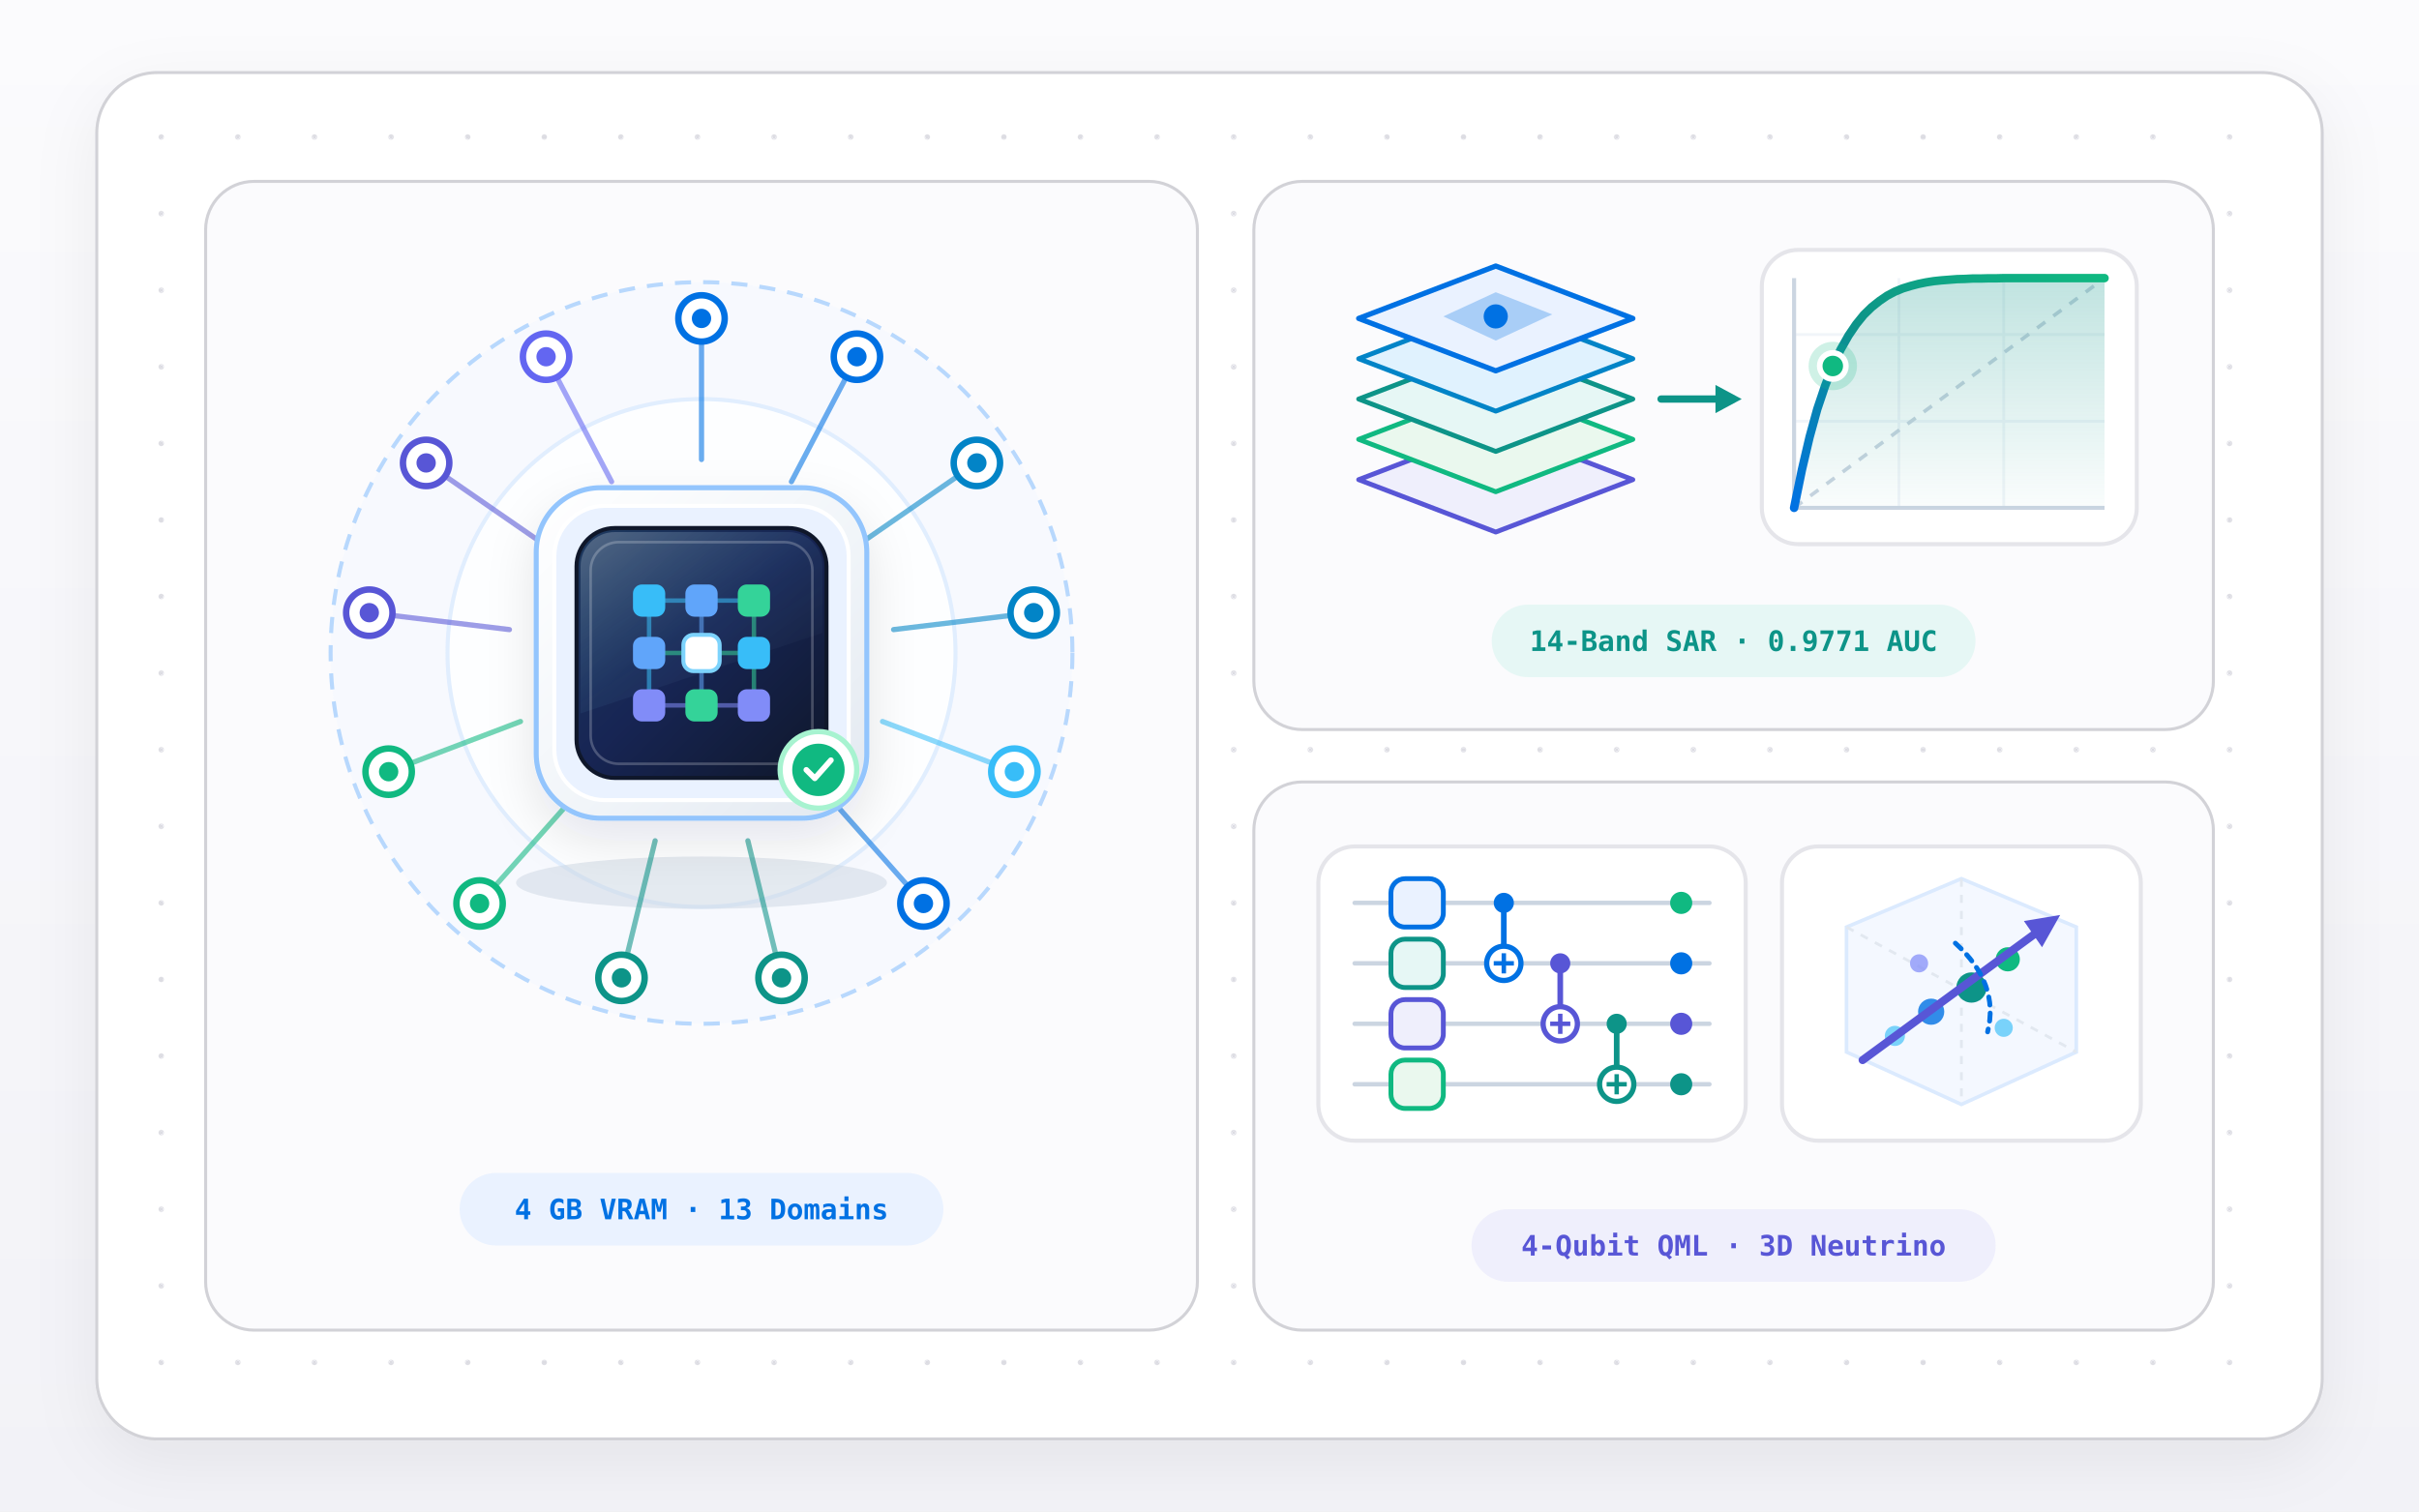
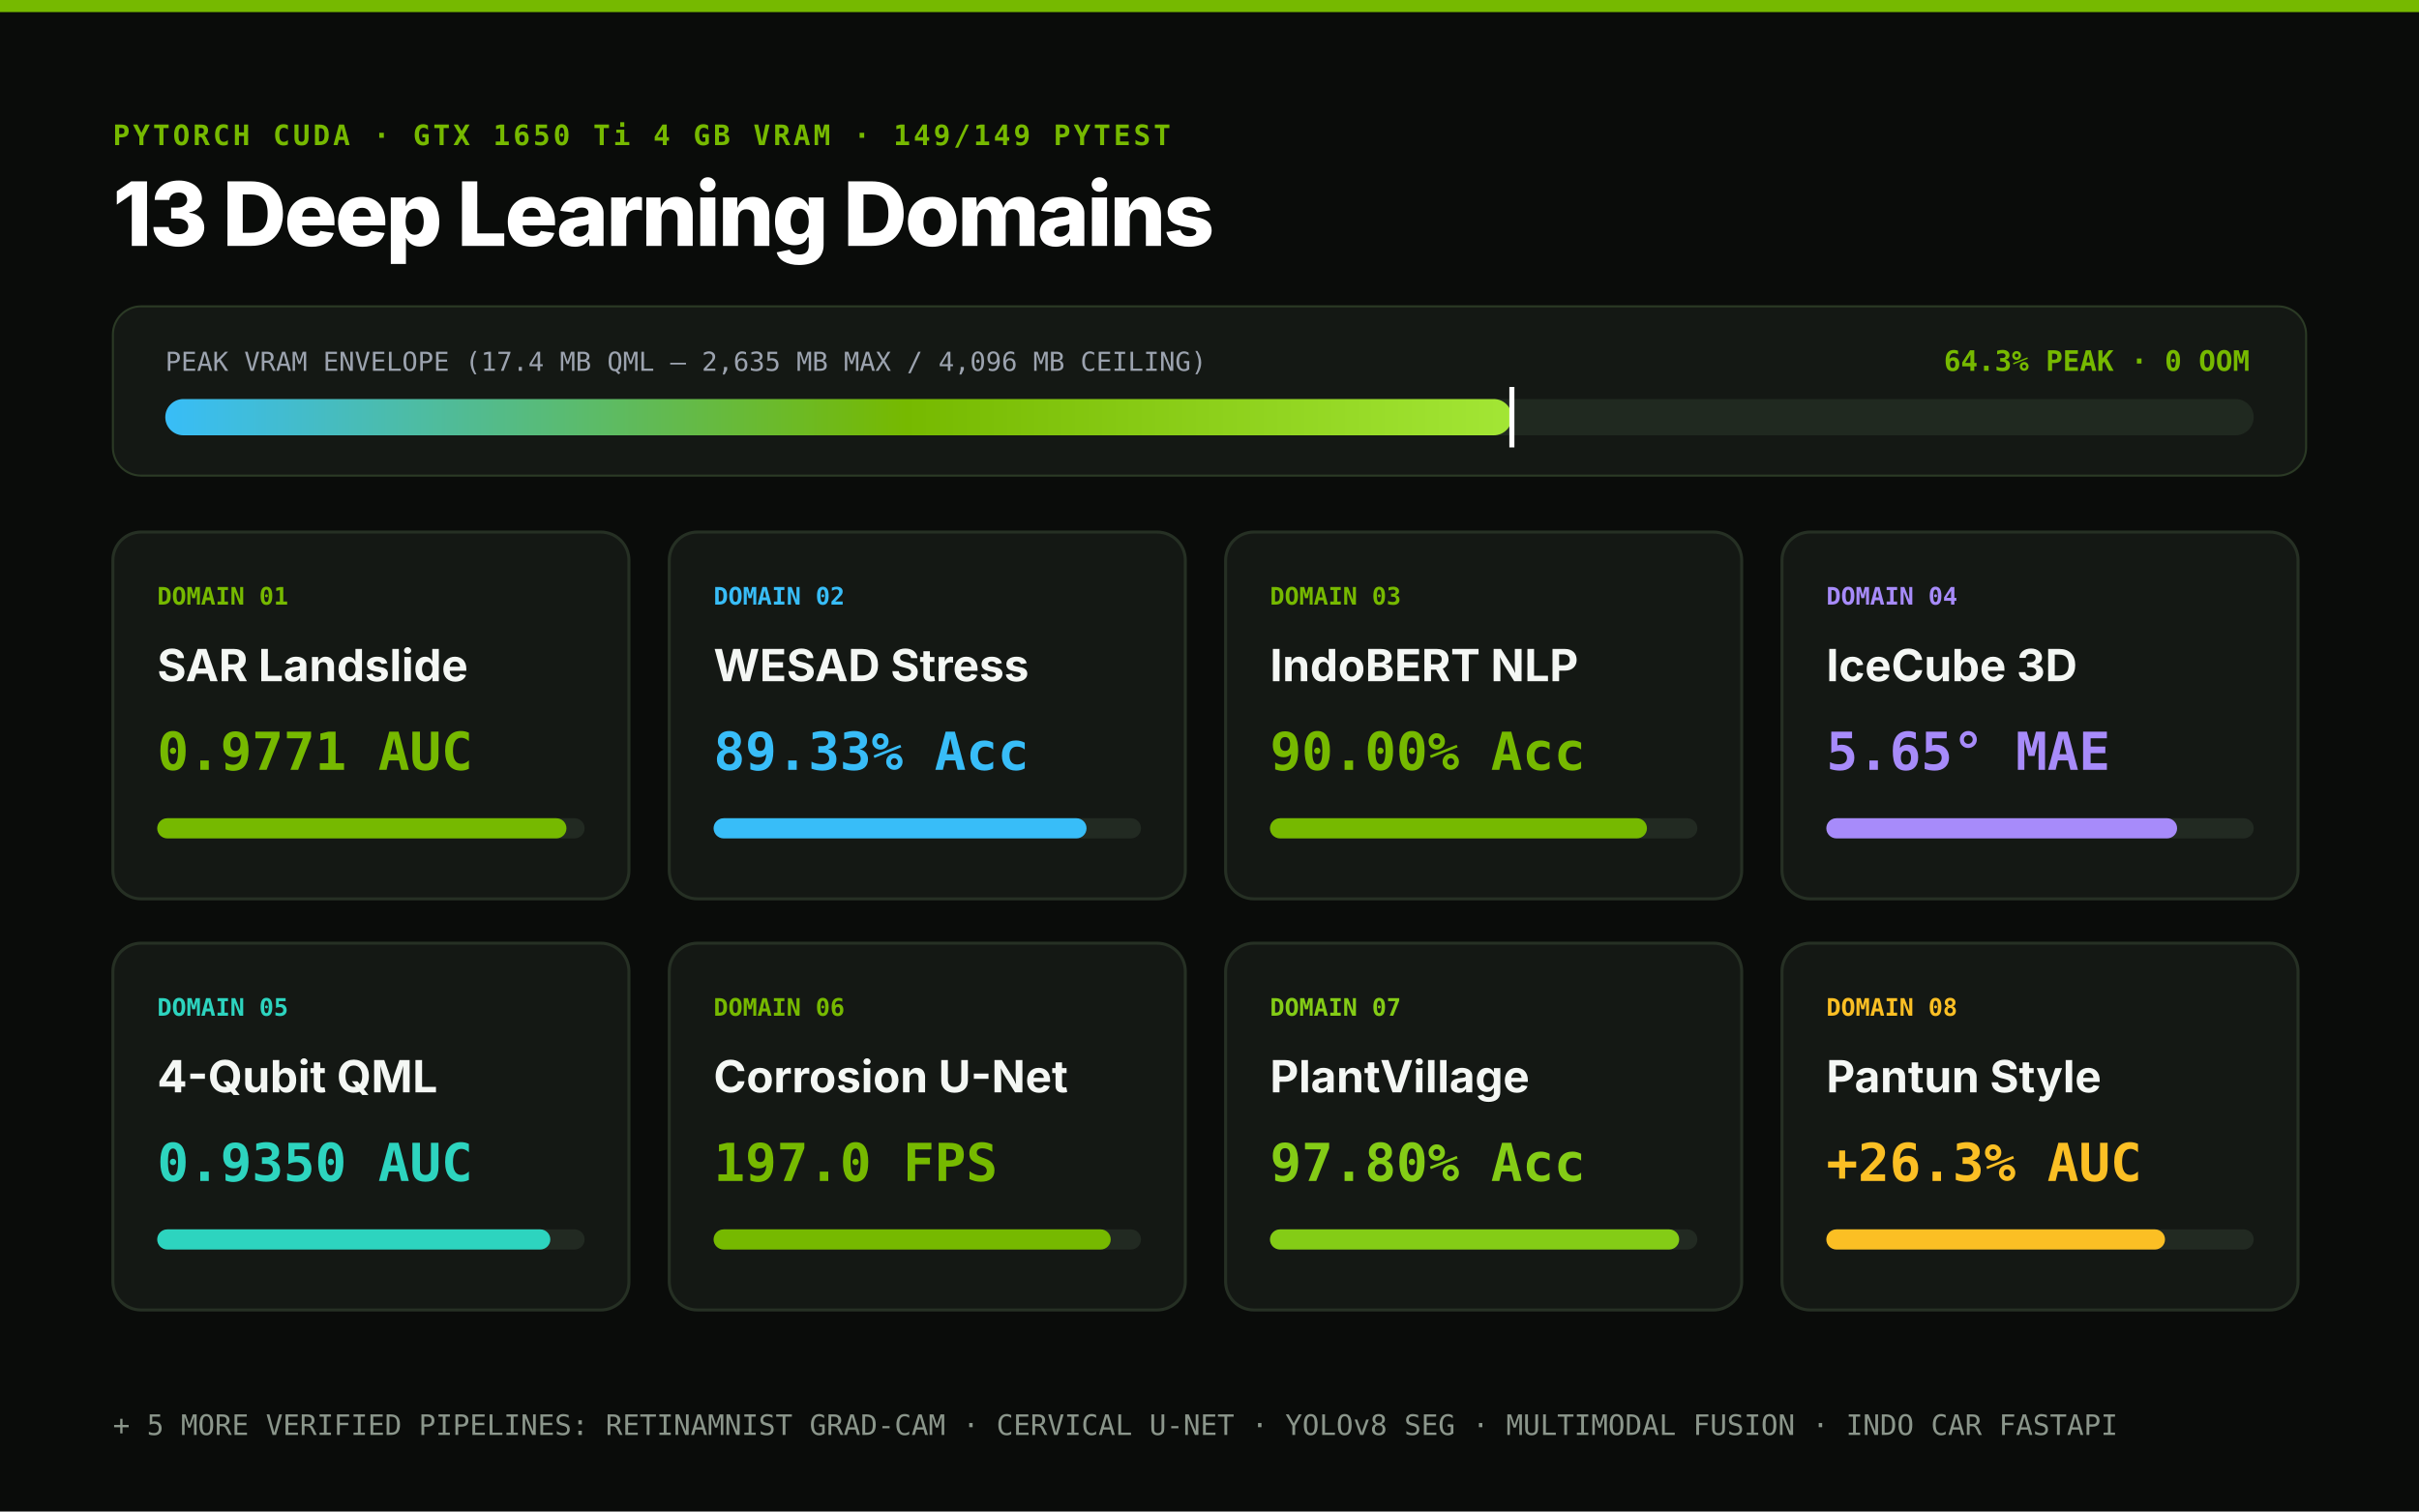
- <svg xmlns="http://www.w3.org/2000/svg" viewBox="0 0 1200 750" width="1200" height="750" role="img" aria-label="13 Deep Learning Domains on 4 GB VRAM Apple-studio illustration featuring a 13-domain orbital neural die, 14-band SAR spectral stack with 0.9771 ROC-AUC curve, and 4-qubit quantum circuit paired with 3D neutrino reconstruction">
+ <svg xmlns="http://www.w3.org/2000/svg" viewBox="0 0 1200 750" width="1200" height="750" role="img" aria-label="13 Deep Learning Domains on 4 GB VRAM NVIDIA CUDA telemetry and domain metric atlas">
  <defs>
-     <linearGradient id="bgGradOuter" x1="0" y1="0" x2="0" y2="1">
-       <stop offset="0%" stop-color="#fbfbfd" />
-       <stop offset="100%" stop-color="#f2f2f7" />
-     </linearGradient>
-     <filter id="softShadowOuter" x="-8%" y="-8%" width="116%" height="120%">
-       <feDropShadow dx="0" dy="10" stdDeviation="16" flood-color="#000000" flood-opacity="0.06" />
-     </filter>
-     <filter id="chipShadow" x="-16%" y="-16%" width="132%" height="138%">
-       <feDropShadow dx="0" dy="10" stdDeviation="12" flood-color="#0f172a" flood-opacity="0.10" />
-     </filter>
-     <filter id="nodeShadow" x="-18%" y="-18%" width="136%" height="142%">
-       <feDropShadow dx="0" dy="4" stdDeviation="6" flood-color="#0f172a" flood-opacity="0.07" />
-     </filter>
-     <pattern id="studioDots" x="61" y="49" width="38" height="38" patternUnits="userSpaceOnUse">
-       <circle cx="19" cy="19" r="1.35" fill="#dcdce2" />
-     </pattern>
-     <clipPath id="outerCardClip">
-       <rect x="64" y="52" width="1072" height="646" rx="22" />
-     </clipPath>
-     <linearGradient id="substrateGrad" x1="0" y1="0" x2="1" y2="1">
-       <stop offset="0%" stop-color="#ffffff" />
-       <stop offset="55%" stop-color="#f1f5f9" />
-       <stop offset="100%" stop-color="#e2e8f0" />
-     </linearGradient>
-     <linearGradient id="dieSapphire" x1="0" y1="0" x2="1" y2="1">
-       <stop offset="0%" stop-color="#1e3a5f" />
-       <stop offset="48%" stop-color="#172554" />
-       <stop offset="100%" stop-color="#0f172a" />
-     </linearGradient>
-     <linearGradient id="dieSpecular" x1="0" y1="0" x2="0.85" y2="1">
-       <stop offset="0%" stop-color="#ffffff" stop-opacity="0.24" />
-       <stop offset="55%" stop-color="#7dd3fc" stop-opacity="0.06" />
-       <stop offset="100%" stop-color="#ffffff" stop-opacity="0.0" />
-     </linearGradient>
-     <linearGradient id="emeraldSeal" x1="0" y1="0" x2="0.8" y2="1">
-       <stop offset="0%" stop-color="#34d399" />
-       <stop offset="55%" stop-color="#10b981" />
-       <stop offset="100%" stop-color="#059669" />
-     </linearGradient>
-     <linearGradient id="glassBevel" x1="0" y1="0" x2="0" y2="1">
-       <stop offset="0%" stop-color="#ffffff" stop-opacity="0.34" />
-       <stop offset="100%" stop-color="#ffffff" stop-opacity="0.02" />
-     </linearGradient>
-     <linearGradient id="rocAreaGrad" x1="0" y1="0" x2="0" y2="1">
-       <stop offset="0%" stop-color="#0d9488" stop-opacity="0.26" />
-       <stop offset="100%" stop-color="#0d9488" stop-opacity="0.02" />
-     </linearGradient>
-     <linearGradient id="rocStrokeGrad" x1="0" y1="1" x2="1" y2="0">
-       <stop offset="0%" stop-color="#0071e3" />
-       <stop offset="50%" stop-color="#0d9488" />
-       <stop offset="100%" stop-color="#10b981" />
+     <linearGradient id="nvGrad" x1="0" y1="0" x2="1" y2="0">
+       <stop offset="0%" stop-color="#38bdf8" />
+       <stop offset="55%" stop-color="#76b900" />
+       <stop offset="100%" stop-color="#a3e635" />
    </linearGradient>
  </defs>
-   <rect width="1200" height="750" fill="url(#bgGradOuter)" />
-   <rect x="48" y="36" width="1104" height="678" rx="30" fill="#ffffff" stroke="#d2d2d7" stroke-width="1.5" filter="url(#softShadowOuter)" />
-   <rect x="64" y="52" width="1072" height="646" rx="22" fill="url(#studioDots)" clip-path="url(#outerCardClip)" />
-   <g transform="translate(48, 36)">
-     <rect x="54" y="54" width="492" height="570" rx="24" fill="#fbfbfd" stroke="#d2d2d7" stroke-width="1.5" />
-     <circle cx="300" cy="288" r="184" fill="#f4f8ff" opacity="0.65" stroke="#93c5fd" stroke-width="2" stroke-dasharray="8 6" />
-     <circle cx="300" cy="288" r="126" fill="#ffffff" opacity="0.78" stroke="#dbeafe" stroke-width="2" />
-     <ellipse cx="300" cy="402" rx="92" ry="13" fill="#cbd5e1" opacity="0.50" />
-     <line x1="300.0" y1="192.0" x2="300.0" y2="122.0" stroke="#0071e3" stroke-width="2.6" stroke-linecap="round" opacity="0.58" />
-     <line x1="344.6" y1="203.0" x2="377.1" y2="141.0" stroke="#0071e3" stroke-width="2.6" stroke-linecap="round" opacity="0.58" />
-     <line x1="379.0" y1="233.5" x2="436.6" y2="193.7" stroke="#0284c7" stroke-width="2.6" stroke-linecap="round" opacity="0.58" />
-     <line x1="395.3" y1="276.4" x2="464.8" y2="268.0" stroke="#0284c7" stroke-width="2.6" stroke-linecap="round" opacity="0.58" />
-     <line x1="389.8" y1="322.0" x2="455.2" y2="346.9" stroke="#38bdf8" stroke-width="2.6" stroke-linecap="round" opacity="0.58" />
-     <line x1="363.7" y1="359.9" x2="410.1" y2="412.3" stroke="#0071e3" stroke-width="2.6" stroke-linecap="round" opacity="0.58" />
-     <line x1="323.0" y1="381.2" x2="339.7" y2="449.2" stroke="#0d9488" stroke-width="2.6" stroke-linecap="round" opacity="0.58" />
-     <line x1="277.0" y1="381.2" x2="260.3" y2="449.2" stroke="#0d9488" stroke-width="2.6" stroke-linecap="round" opacity="0.58" />
-     <line x1="236.3" y1="359.9" x2="189.9" y2="412.3" stroke="#10b981" stroke-width="2.6" stroke-linecap="round" opacity="0.58" />
-     <line x1="210.2" y1="322.0" x2="144.8" y2="346.9" stroke="#10b981" stroke-width="2.6" stroke-linecap="round" opacity="0.58" />
-     <line x1="204.7" y1="276.4" x2="135.2" y2="268.0" stroke="#5856d6" stroke-width="2.6" stroke-linecap="round" opacity="0.58" />
-     <line x1="221.0" y1="233.5" x2="163.4" y2="193.7" stroke="#5856d6" stroke-width="2.6" stroke-linecap="round" opacity="0.58" />
-     <line x1="255.4" y1="203.0" x2="222.9" y2="141.0" stroke="#6366f1" stroke-width="2.6" stroke-linecap="round" opacity="0.58" />
-     <circle cx="300.0" cy="122.0" r="11.5" fill="#ffffff" stroke="#0071e3" stroke-width="3.2" />
-     <circle cx="300.0" cy="122.0" r="4.8" fill="#0071e3" />
-     <circle cx="377.1" cy="141.0" r="11.5" fill="#ffffff" stroke="#0071e3" stroke-width="3.2" />
-     <circle cx="377.1" cy="141.0" r="4.8" fill="#0071e3" />
-     <circle cx="436.6" cy="193.7" r="11.5" fill="#ffffff" stroke="#0284c7" stroke-width="3.2" />
-     <circle cx="436.6" cy="193.7" r="4.8" fill="#0284c7" />
-     <circle cx="464.8" cy="268.0" r="11.5" fill="#ffffff" stroke="#0284c7" stroke-width="3.2" />
-     <circle cx="464.8" cy="268.0" r="4.8" fill="#0284c7" />
-     <circle cx="455.2" cy="346.9" r="11.5" fill="#ffffff" stroke="#38bdf8" stroke-width="3.2" />
-     <circle cx="455.2" cy="346.9" r="4.8" fill="#38bdf8" />
-     <circle cx="410.1" cy="412.3" r="11.5" fill="#ffffff" stroke="#0071e3" stroke-width="3.2" />
-     <circle cx="410.1" cy="412.3" r="4.8" fill="#0071e3" />
-     <circle cx="339.7" cy="449.2" r="11.5" fill="#ffffff" stroke="#0d9488" stroke-width="3.2" />
-     <circle cx="339.7" cy="449.2" r="4.8" fill="#0d9488" />
-     <circle cx="260.3" cy="449.2" r="11.5" fill="#ffffff" stroke="#0d9488" stroke-width="3.2" />
-     <circle cx="260.3" cy="449.2" r="4.8" fill="#0d9488" />
-     <circle cx="189.9" cy="412.3" r="11.5" fill="#ffffff" stroke="#10b981" stroke-width="3.2" />
-     <circle cx="189.9" cy="412.3" r="4.8" fill="#10b981" />
-     <circle cx="144.8" cy="346.9" r="11.5" fill="#ffffff" stroke="#10b981" stroke-width="3.2" />
-     <circle cx="144.8" cy="346.9" r="4.8" fill="#10b981" />
-     <circle cx="135.2" cy="268.0" r="11.5" fill="#ffffff" stroke="#5856d6" stroke-width="3.2" />
-     <circle cx="135.2" cy="268.0" r="4.8" fill="#5856d6" />
-     <circle cx="163.4" cy="193.7" r="11.5" fill="#ffffff" stroke="#5856d6" stroke-width="3.2" />
-     <circle cx="163.4" cy="193.7" r="4.8" fill="#5856d6" />
-     <circle cx="222.9" cy="141.0" r="11.5" fill="#ffffff" stroke="#6366f1" stroke-width="3.2" />
-     <circle cx="222.9" cy="141.0" r="4.8" fill="#6366f1" />
-     <rect x="218" y="206" width="164" height="164" rx="32" fill="url(#substrateGrad)" stroke="#93c5fd" stroke-width="2.5" filter="url(#chipShadow)" />
-     <rect x="227" y="215" width="146" height="146" rx="25" fill="#eaf2ff" stroke="#ffffff" stroke-width="2" />
-     <rect x="238" y="226" width="124" height="124" rx="19" fill="url(#dieSapphire)" stroke="#0f172a" stroke-width="2" />
-     <path d="M 257 228 H 343 A 17 17 0 0 1 360 245 V 278 L 240 318 V 245 A 17 17 0 0 1 257 228 Z" fill="url(#dieSpecular)" />
-     <rect x="245" y="233" width="110" height="110" rx="14" fill="none" stroke="#ffffff" stroke-width="1.3" opacity="0.22" />
-     <line x1="274" y1="262" x2="326" y2="262" stroke="#38bdf8" stroke-width="2.2" opacity="0.55" />
-     <line x1="274" y1="288" x2="326" y2="288" stroke="#34d399" stroke-width="2.2" opacity="0.55" />
-     <line x1="274" y1="314" x2="326" y2="314" stroke="#818cf8" stroke-width="2.2" opacity="0.55" />
-     <line x1="274" y1="262" x2="274" y2="314" stroke="#38bdf8" stroke-width="2.2" opacity="0.55" />
-     <line x1="300" y1="262" x2="300" y2="314" stroke="#60a5fa" stroke-width="2.2" opacity="0.55" />
-     <line x1="326" y1="262" x2="326" y2="314" stroke="#34d399" stroke-width="2.2" opacity="0.55" />
-     <rect x="266" y="254" width="16" height="16" rx="4.5" fill="#38bdf8" />
-     <rect x="292" y="254" width="16" height="16" rx="4.5" fill="#60a5fa" />
-     <rect x="318" y="254" width="16" height="16" rx="4.5" fill="#34d399" />
-     <rect x="266" y="280" width="16" height="16" rx="4.5" fill="#60a5fa" />
-     <rect x="291" y="279" width="18" height="18" rx="5" fill="#ffffff" stroke="#7dd3fc" stroke-width="2" />
-     <rect x="318" y="280" width="16" height="16" rx="4.5" fill="#38bdf8" />
-     <rect x="266" y="306" width="16" height="16" rx="4.5" fill="#818cf8" />
-     <rect x="292" y="306" width="16" height="16" rx="4.5" fill="#34d399" />
-     <rect x="318" y="306" width="16" height="16" rx="4.5" fill="#818cf8" />
-     <circle cx="358" cy="346" r="19" fill="#ffffff" stroke="#a7f3d0" stroke-width="2.6" />
-     <circle cx="358" cy="346" r="13" fill="#10b981" />
-     <path d="M 352 346 L 356.2 350.2 L 364.2 341.2" fill="none" stroke="#ffffff" stroke-width="2.8" stroke-linecap="round" stroke-linejoin="round" />
-     <rect x="180" y="546" width="240" height="36" rx="18" fill="#eaf2ff" />
-     <text x="300" y="569" text-anchor="middle" font-family="SF Mono, ui-monospace, monospace" font-size="14" font-weight="700" fill="#0071e3">4 GB VRAM · 13 Domains</text>
-     <rect x="574" y="54" width="476" height="272" rx="24" fill="#fbfbfd" stroke="#d2d2d7" stroke-width="1.5" />
-     <polygon points="694,176 762,202 694,228 626,202" fill="#efeffc" stroke="#5856d6" stroke-width="2.4" stroke-linejoin="round" />
-     <polygon points="694,156 762,182 694,208 626,182" fill="#eaf8ee" stroke="#10b981" stroke-width="2.4" stroke-linejoin="round" />
-     <polygon points="694,136 762,162 694,188 626,162" fill="#e6f7f5" stroke="#0d9488" stroke-width="2.4" stroke-linejoin="round" />
-     <polygon points="694,116 762,142 694,168 626,142" fill="#e0f2fe" stroke="#0284c7" stroke-width="2.4" stroke-linejoin="round" />
-     <polygon points="694,96 762,122 694,148 626,122" fill="#eaf2ff" stroke="#0071e3" stroke-width="2.6" stroke-linejoin="round" />
-     <polygon points="694,109 722,120 694,133 668,121" fill="#0071e3" opacity="0.28" />
-     <circle cx="694" cy="121" r="6" fill="#0071e3" />
-     <line x1="776" y1="162" x2="806" y2="162" stroke="#0d9488" stroke-width="3.6" stroke-linecap="round" />
-     <polygon points="803,155 816,162 803,169" fill="#0d9488" />
-     <rect x="826" y="88" width="186" height="146" rx="18" fill="#ffffff" stroke="#e5e5ea" stroke-width="2" />
-     <line x1="842" y1="130" x2="996" y2="130" stroke="#f1f5f9" stroke-width="1.4" />
-     <line x1="842" y1="173" x2="996" y2="173" stroke="#f1f5f9" stroke-width="1.4" />
-     <line x1="894" y1="102" x2="894" y2="216" stroke="#f1f5f9" stroke-width="1.4" />
-     <line x1="946" y1="102" x2="946" y2="216" stroke="#f1f5f9" stroke-width="1.4" />
-     <line x1="842" y1="216" x2="996" y2="216" stroke="#cbd5e1" stroke-width="2" />
-     <line x1="842" y1="102" x2="842" y2="216" stroke="#cbd5e1" stroke-width="2" />
-     <line x1="842" y1="216" x2="996" y2="102" stroke="#cbd5e1" stroke-width="1.8" stroke-dasharray="5 5" />
-     <polygon points="842.0,216.0 842.0,216.0 845.9,197.0 849.7,180.8 853.5,167.0 857.4,155.4 861.2,145.6 865.1,137.4 869.0,130.5 872.8,124.9 876.6,120.2 880.5,116.4 884.4,113.3 888.2,110.7 892.0,108.7 895.9,107.1 899.8,105.9 903.6,104.9 907.5,104.1 911.3,103.5 915.1,103.1 919.0,102.8 922.9,102.5 926.7,102.4 930.5,102.2 934.4,102.2 938.2,102.1 942.1,102.1 946.0,102.0 949.8,102.0 953.6,102.0 957.5,102.0 961.4,102.0 965.2,102.0 969.0,102.0 972.9,102.0 976.8,102.0 980.6,102.0 984.5,102.0 988.3,102.0 992.1,102.0 996.0,102.0 996.0,216.0" fill="url(#rocAreaGrad)" />
-     <polyline points="842.0,216.0 845.9,197.0 849.7,180.8 853.5,167.0 857.4,155.4 861.2,145.6 865.1,137.4 869.0,130.5 872.8,124.9 876.6,120.2 880.5,116.4 884.4,113.3 888.2,110.7 892.0,108.7 895.9,107.1 899.8,105.9 903.6,104.9 907.5,104.1 911.3,103.5 915.1,103.1 919.0,102.8 922.9,102.5 926.7,102.4 930.5,102.2 934.4,102.2 938.2,102.1 942.1,102.1 946.0,102.0 949.8,102.0 953.6,102.0 957.5,102.0 961.4,102.0 965.2,102.0 969.0,102.0 972.9,102.0 976.8,102.0 980.6,102.0 984.5,102.0 988.3,102.0 992.1,102.0 996.0,102.0" fill="none" stroke="url(#rocStrokeGrad)" stroke-width="4.2" stroke-linecap="round" stroke-linejoin="round" />
-     <circle cx="861.2" cy="145.6" r="12" fill="#10b981" opacity="0.20" />
-     <circle cx="861.2" cy="145.6" r="6.5" fill="#10b981" stroke="#ffffff" stroke-width="2.8" />
-     <rect x="692" y="264" width="240" height="36" rx="18" fill="#e6f7f5" />
-     <text x="812" y="287" text-anchor="middle" font-family="SF Mono, ui-monospace, monospace" font-size="14" font-weight="700" fill="#0d9488">14-Band SAR · 0.9771 AUC</text>
-     <rect x="574" y="352" width="476" height="272" rx="24" fill="#fbfbfd" stroke="#d2d2d7" stroke-width="1.5" />
-     <rect x="606" y="384" width="212" height="146" rx="18" fill="#ffffff" stroke="#e5e5ea" stroke-width="2" />
-     <line x1="624" y1="412" x2="800" y2="412" stroke="#cbd5e1" stroke-width="2.2" stroke-linecap="round" />
-     <line x1="624" y1="442" x2="800" y2="442" stroke="#cbd5e1" stroke-width="2.2" stroke-linecap="round" />
-     <line x1="624" y1="472" x2="800" y2="472" stroke="#cbd5e1" stroke-width="2.2" stroke-linecap="round" />
-     <line x1="624" y1="502" x2="800" y2="502" stroke="#cbd5e1" stroke-width="2.2" stroke-linecap="round" />
-     <rect x="642" y="400" width="26" height="24" rx="7" fill="#eaf2ff" stroke="#0071e3" stroke-width="2.4" />
-     <rect x="642" y="430" width="26" height="24" rx="7" fill="#e6f7f5" stroke="#0d9488" stroke-width="2.4" />
-     <rect x="642" y="460" width="26" height="24" rx="7" fill="#efeffc" stroke="#5856d6" stroke-width="2.4" />
-     <rect x="642" y="490" width="26" height="24" rx="7" fill="#eaf8ee" stroke="#10b981" stroke-width="2.4" />
-     <line x1="698" y1="412" x2="698" y2="442" stroke="#0071e3" stroke-width="2.8" />
-     <circle cx="698" cy="412" r="5" fill="#0071e3" />
-     <circle cx="698" cy="442" r="8.5" fill="#ffffff" stroke="#0071e3" stroke-width="2.6" />
-     <line x1="693" y1="442" x2="703" y2="442" stroke="#0071e3" stroke-width="2.2" />
-     <line x1="698" y1="437" x2="698" y2="447" stroke="#0071e3" stroke-width="2.2" />
-     <line x1="726" y1="442" x2="726" y2="472" stroke="#5856d6" stroke-width="2.8" />
-     <circle cx="726" cy="442" r="5" fill="#5856d6" />
-     <circle cx="726" cy="472" r="8.5" fill="#ffffff" stroke="#5856d6" stroke-width="2.6" />
-     <line x1="721" y1="472" x2="731" y2="472" stroke="#5856d6" stroke-width="2.2" />
-     <line x1="726" y1="467" x2="726" y2="477" stroke="#5856d6" stroke-width="2.2" />
-     <line x1="754" y1="472" x2="754" y2="502" stroke="#0d9488" stroke-width="2.8" />
-     <circle cx="754" cy="472" r="5" fill="#0d9488" />
-     <circle cx="754" cy="502" r="8.5" fill="#ffffff" stroke="#0d9488" stroke-width="2.6" />
-     <line x1="749" y1="502" x2="759" y2="502" stroke="#0d9488" stroke-width="2.2" />
-     <line x1="754" y1="497" x2="754" y2="507" stroke="#0d9488" stroke-width="2.2" />
-     <circle cx="786" cy="412" r="5.5" fill="#10b981" />
-     <circle cx="786" cy="442" r="5.5" fill="#0071e3" />
-     <circle cx="786" cy="472" r="5.5" fill="#5856d6" />
-     <circle cx="786" cy="502" r="5.5" fill="#0d9488" />
-     <rect x="836" y="384" width="178" height="146" rx="18" fill="#ffffff" stroke="#e5e5ea" stroke-width="2" />
-     <polygon points="925,400 982,424 982,486 925,512 868,486 868,424" fill="#f4f8ff" stroke="#dbeafe" stroke-width="1.8" />
-     <line x1="925" y1="400" x2="925" y2="512" stroke="#e2e8f0" stroke-width="1.4" stroke-dasharray="4 4" />
-     <line x1="868" y1="424" x2="982" y2="486" stroke="#e2e8f0" stroke-width="1.4" stroke-dasharray="4 4" />
-     <circle cx="892" cy="478" r="5" fill="#38bdf8" opacity="0.65" />
-     <circle cx="910" cy="466" r="6.5" fill="#0071e3" opacity="0.80" />
-     <circle cx="930" cy="454" r="7.5" fill="#0d9488" />
-     <circle cx="948" cy="440" r="6" fill="#10b981" />
-     <circle cx="904" cy="442" r="4.5" fill="#818cf8" opacity="0.72" />
-     <circle cx="946" cy="474" r="4.5" fill="#38bdf8" opacity="0.65" />
-     <line x1="876" y1="490" x2="966" y2="424" stroke="#5856d6" stroke-width="4" stroke-linecap="round" />
-     <polygon points="956,421 974,418 965,434" fill="#5856d6" />
-     <path d="M 922 432 Q 944 452 938 476" fill="none" stroke="#0071e3" stroke-width="2.4" stroke-dasharray="4 4" stroke-linecap="round" />
-     <rect x="682" y="564" width="260" height="36" rx="18" fill="#efeffc" />
-     <text x="812" y="587" text-anchor="middle" font-family="SF Mono, ui-monospace, monospace" font-size="14" font-weight="700" fill="#5856d6">4-Qubit QML · 3D Neutrino</text>
-   </g>
+   <rect width="1200" height="750" fill="#0a0c0a" />
+   <rect x="0" y="0" width="1200" height="6" fill="#76b900" />
+   <text x="56" y="72" font-family="'SF Mono', 'JetBrains Mono', ui-monospace, Menlo, monospace" font-size="14" font-weight="700" fill="#76b900" letter-spacing="1.5">PYTORCH CUDA · GTX 1650 Ti 4 GB VRAM · 149/149 PYTEST</text>
+   <text x="56" y="122" font-family="-apple-system, BlinkMacSystemFont, 'SF Pro Display', 'Segoe UI', system-ui, sans-serif" font-size="44" font-weight="800" fill="#ffffff" letter-spacing="-1.2">13 Deep Learning Domains</text>
+   <rect x="56" y="152" width="1088" height="84" rx="14" fill="#141814" stroke="#2b3a25" />
+   <text x="82" y="184" font-family="'SF Mono', 'JetBrains Mono', ui-monospace, Menlo, monospace" font-size="13" fill="#9ca3af">PEAK VRAM ENVELOPE (17.4 MB QML — 2,635 MB MAX / 4,096 MB CEILING)</text>
+   <rect x="82" y="198" width="1036" height="18" rx="9" fill="#202920" />
+   <rect x="82" y="198" width="668" height="18" rx="9" fill="url(#nvGrad)" />
+   <line x1="750" y1="192" x2="750" y2="222" stroke="#ffffff" stroke-width="2.5" />
+   <text x="1116" y="184" text-anchor="end" font-family="'SF Mono', 'JetBrains Mono', ui-monospace, Menlo, monospace" font-size="14" font-weight="700" fill="#76b900">64.3% PEAK · 0 OOM</text>
+   <rect x="56" y="264" width="256" height="182" rx="14" fill="#141814" stroke="#263024" stroke-width="1.5" />
+   <text x="78" y="300" font-family="'SF Mono', 'JetBrains Mono', ui-monospace, Menlo, monospace" font-size="12" font-weight="700" fill="#76b900">DOMAIN 01</text>
+   <text x="78" y="338" font-family="-apple-system, BlinkMacSystemFont, 'SF Pro Display', 'Segoe UI', system-ui, sans-serif" font-size="22" font-weight="700" fill="#f4f7f4">SAR Landslide</text>
+   <text x="78" y="382" font-family="'SF Mono', 'JetBrains Mono', ui-monospace, Menlo, monospace" font-size="26" font-weight="700" fill="#76b900">0.9771 AUC</text>
+   <rect x="78" y="406" width="212" height="10" rx="5" fill="#222a22" />
+   <rect x="78" y="406" width="203" height="10" rx="5" fill="#76b900" />
+   <rect x="332" y="264" width="256" height="182" rx="14" fill="#141814" stroke="#263024" stroke-width="1.5" />
+   <text x="354" y="300" font-family="'SF Mono', 'JetBrains Mono', ui-monospace, Menlo, monospace" font-size="12" font-weight="700" fill="#38bdf8">DOMAIN 02</text>
+   <text x="354" y="338" font-family="-apple-system, BlinkMacSystemFont, 'SF Pro Display', 'Segoe UI', system-ui, sans-serif" font-size="22" font-weight="700" fill="#f4f7f4">WESAD Stress</text>
+   <text x="354" y="382" font-family="'SF Mono', 'JetBrains Mono', ui-monospace, Menlo, monospace" font-size="26" font-weight="700" fill="#38bdf8">89.33% Acc</text>
+   <rect x="354" y="406" width="212" height="10" rx="5" fill="#222a22" />
+   <rect x="354" y="406" width="185" height="10" rx="5" fill="#38bdf8" />
+   <rect x="608" y="264" width="256" height="182" rx="14" fill="#141814" stroke="#263024" stroke-width="1.5" />
+   <text x="630" y="300" font-family="'SF Mono', 'JetBrains Mono', ui-monospace, Menlo, monospace" font-size="12" font-weight="700" fill="#76b900">DOMAIN 03</text>
+   <text x="630" y="338" font-family="-apple-system, BlinkMacSystemFont, 'SF Pro Display', 'Segoe UI', system-ui, sans-serif" font-size="22" font-weight="700" fill="#f4f7f4">IndoBERT NLP</text>
+   <text x="630" y="382" font-family="'SF Mono', 'JetBrains Mono', ui-monospace, Menlo, monospace" font-size="26" font-weight="700" fill="#76b900">90.00% Acc</text>
+   <rect x="630" y="406" width="212" height="10" rx="5" fill="#222a22" />
+   <rect x="630" y="406" width="187" height="10" rx="5" fill="#76b900" />
+   <rect x="884" y="264" width="256" height="182" rx="14" fill="#141814" stroke="#263024" stroke-width="1.5" />
+   <text x="906" y="300" font-family="'SF Mono', 'JetBrains Mono', ui-monospace, Menlo, monospace" font-size="12" font-weight="700" fill="#a78bfa">DOMAIN 04</text>
+   <text x="906" y="338" font-family="-apple-system, BlinkMacSystemFont, 'SF Pro Display', 'Segoe UI', system-ui, sans-serif" font-size="22" font-weight="700" fill="#f4f7f4">IceCube 3D</text>
+   <text x="906" y="382" font-family="'SF Mono', 'JetBrains Mono', ui-monospace, Menlo, monospace" font-size="26" font-weight="700" fill="#a78bfa">5.65° MAE</text>
+   <rect x="906" y="406" width="212" height="10" rx="5" fill="#222a22" />
+   <rect x="906" y="406" width="174" height="10" rx="5" fill="#a78bfa" />
+   <rect x="56" y="468" width="256" height="182" rx="14" fill="#141814" stroke="#263024" stroke-width="1.5" />
+   <text x="78" y="504" font-family="'SF Mono', 'JetBrains Mono', ui-monospace, Menlo, monospace" font-size="12" font-weight="700" fill="#2dd4bf">DOMAIN 05</text>
+   <text x="78" y="542" font-family="-apple-system, BlinkMacSystemFont, 'SF Pro Display', 'Segoe UI', system-ui, sans-serif" font-size="22" font-weight="700" fill="#f4f7f4">4-Qubit QML</text>
+   <text x="78" y="586" font-family="'SF Mono', 'JetBrains Mono', ui-monospace, Menlo, monospace" font-size="26" font-weight="700" fill="#2dd4bf">0.9350 AUC</text>
+   <rect x="78" y="610" width="212" height="10" rx="5" fill="#222a22" />
+   <rect x="78" y="610" width="195" height="10" rx="5" fill="#2dd4bf" />
+   <rect x="332" y="468" width="256" height="182" rx="14" fill="#141814" stroke="#263024" stroke-width="1.5" />
+   <text x="354" y="504" font-family="'SF Mono', 'JetBrains Mono', ui-monospace, Menlo, monospace" font-size="12" font-weight="700" fill="#76b900">DOMAIN 06</text>
+   <text x="354" y="542" font-family="-apple-system, BlinkMacSystemFont, 'SF Pro Display', 'Segoe UI', system-ui, sans-serif" font-size="22" font-weight="700" fill="#f4f7f4">Corrosion U-Net</text>
+   <text x="354" y="586" font-family="'SF Mono', 'JetBrains Mono', ui-monospace, Menlo, monospace" font-size="26" font-weight="700" fill="#76b900">197.0 FPS</text>
+   <rect x="354" y="610" width="212" height="10" rx="5" fill="#222a22" />
+   <rect x="354" y="610" width="197" height="10" rx="5" fill="#76b900" />
+   <rect x="608" y="468" width="256" height="182" rx="14" fill="#141814" stroke="#263024" stroke-width="1.5" />
+   <text x="630" y="504" font-family="'SF Mono', 'JetBrains Mono', ui-monospace, Menlo, monospace" font-size="12" font-weight="700" fill="#84cc16">DOMAIN 07</text>
+   <text x="630" y="542" font-family="-apple-system, BlinkMacSystemFont, 'SF Pro Display', 'Segoe UI', system-ui, sans-serif" font-size="22" font-weight="700" fill="#f4f7f4">PlantVillage</text>
+   <text x="630" y="586" font-family="'SF Mono', 'JetBrains Mono', ui-monospace, Menlo, monospace" font-size="26" font-weight="700" fill="#84cc16">97.80% Acc</text>
+   <rect x="630" y="610" width="212" height="10" rx="5" fill="#222a22" />
+   <rect x="630" y="610" width="203" height="10" rx="5" fill="#84cc16" />
+   <rect x="884" y="468" width="256" height="182" rx="14" fill="#141814" stroke="#263024" stroke-width="1.5" />
+   <text x="906" y="504" font-family="'SF Mono', 'JetBrains Mono', ui-monospace, Menlo, monospace" font-size="12" font-weight="700" fill="#fbbf24">DOMAIN 08</text>
+   <text x="906" y="542" font-family="-apple-system, BlinkMacSystemFont, 'SF Pro Display', 'Segoe UI', system-ui, sans-serif" font-size="22" font-weight="700" fill="#f4f7f4">Pantun Style</text>
+   <text x="906" y="586" font-family="'SF Mono', 'JetBrains Mono', ui-monospace, Menlo, monospace" font-size="26" font-weight="700" fill="#fbbf24">+26.3% AUC</text>
+   <rect x="906" y="610" width="212" height="10" rx="5" fill="#222a22" />
+   <rect x="906" y="610" width="168" height="10" rx="5" fill="#fbbf24" />
+   <text x="56" y="712" font-family="'SF Mono', 'JetBrains Mono', ui-monospace, Menlo, monospace" font-size="14" fill="#8b968b">+ 5 MORE VERIFIED PIPELINES: RETINAMNIST GRAD-CAM · CERVICAL U-NET · YOLOv8 SEG · MULTIMODAL FUSION · INDO CAR FASTAPI</text>
</svg>
